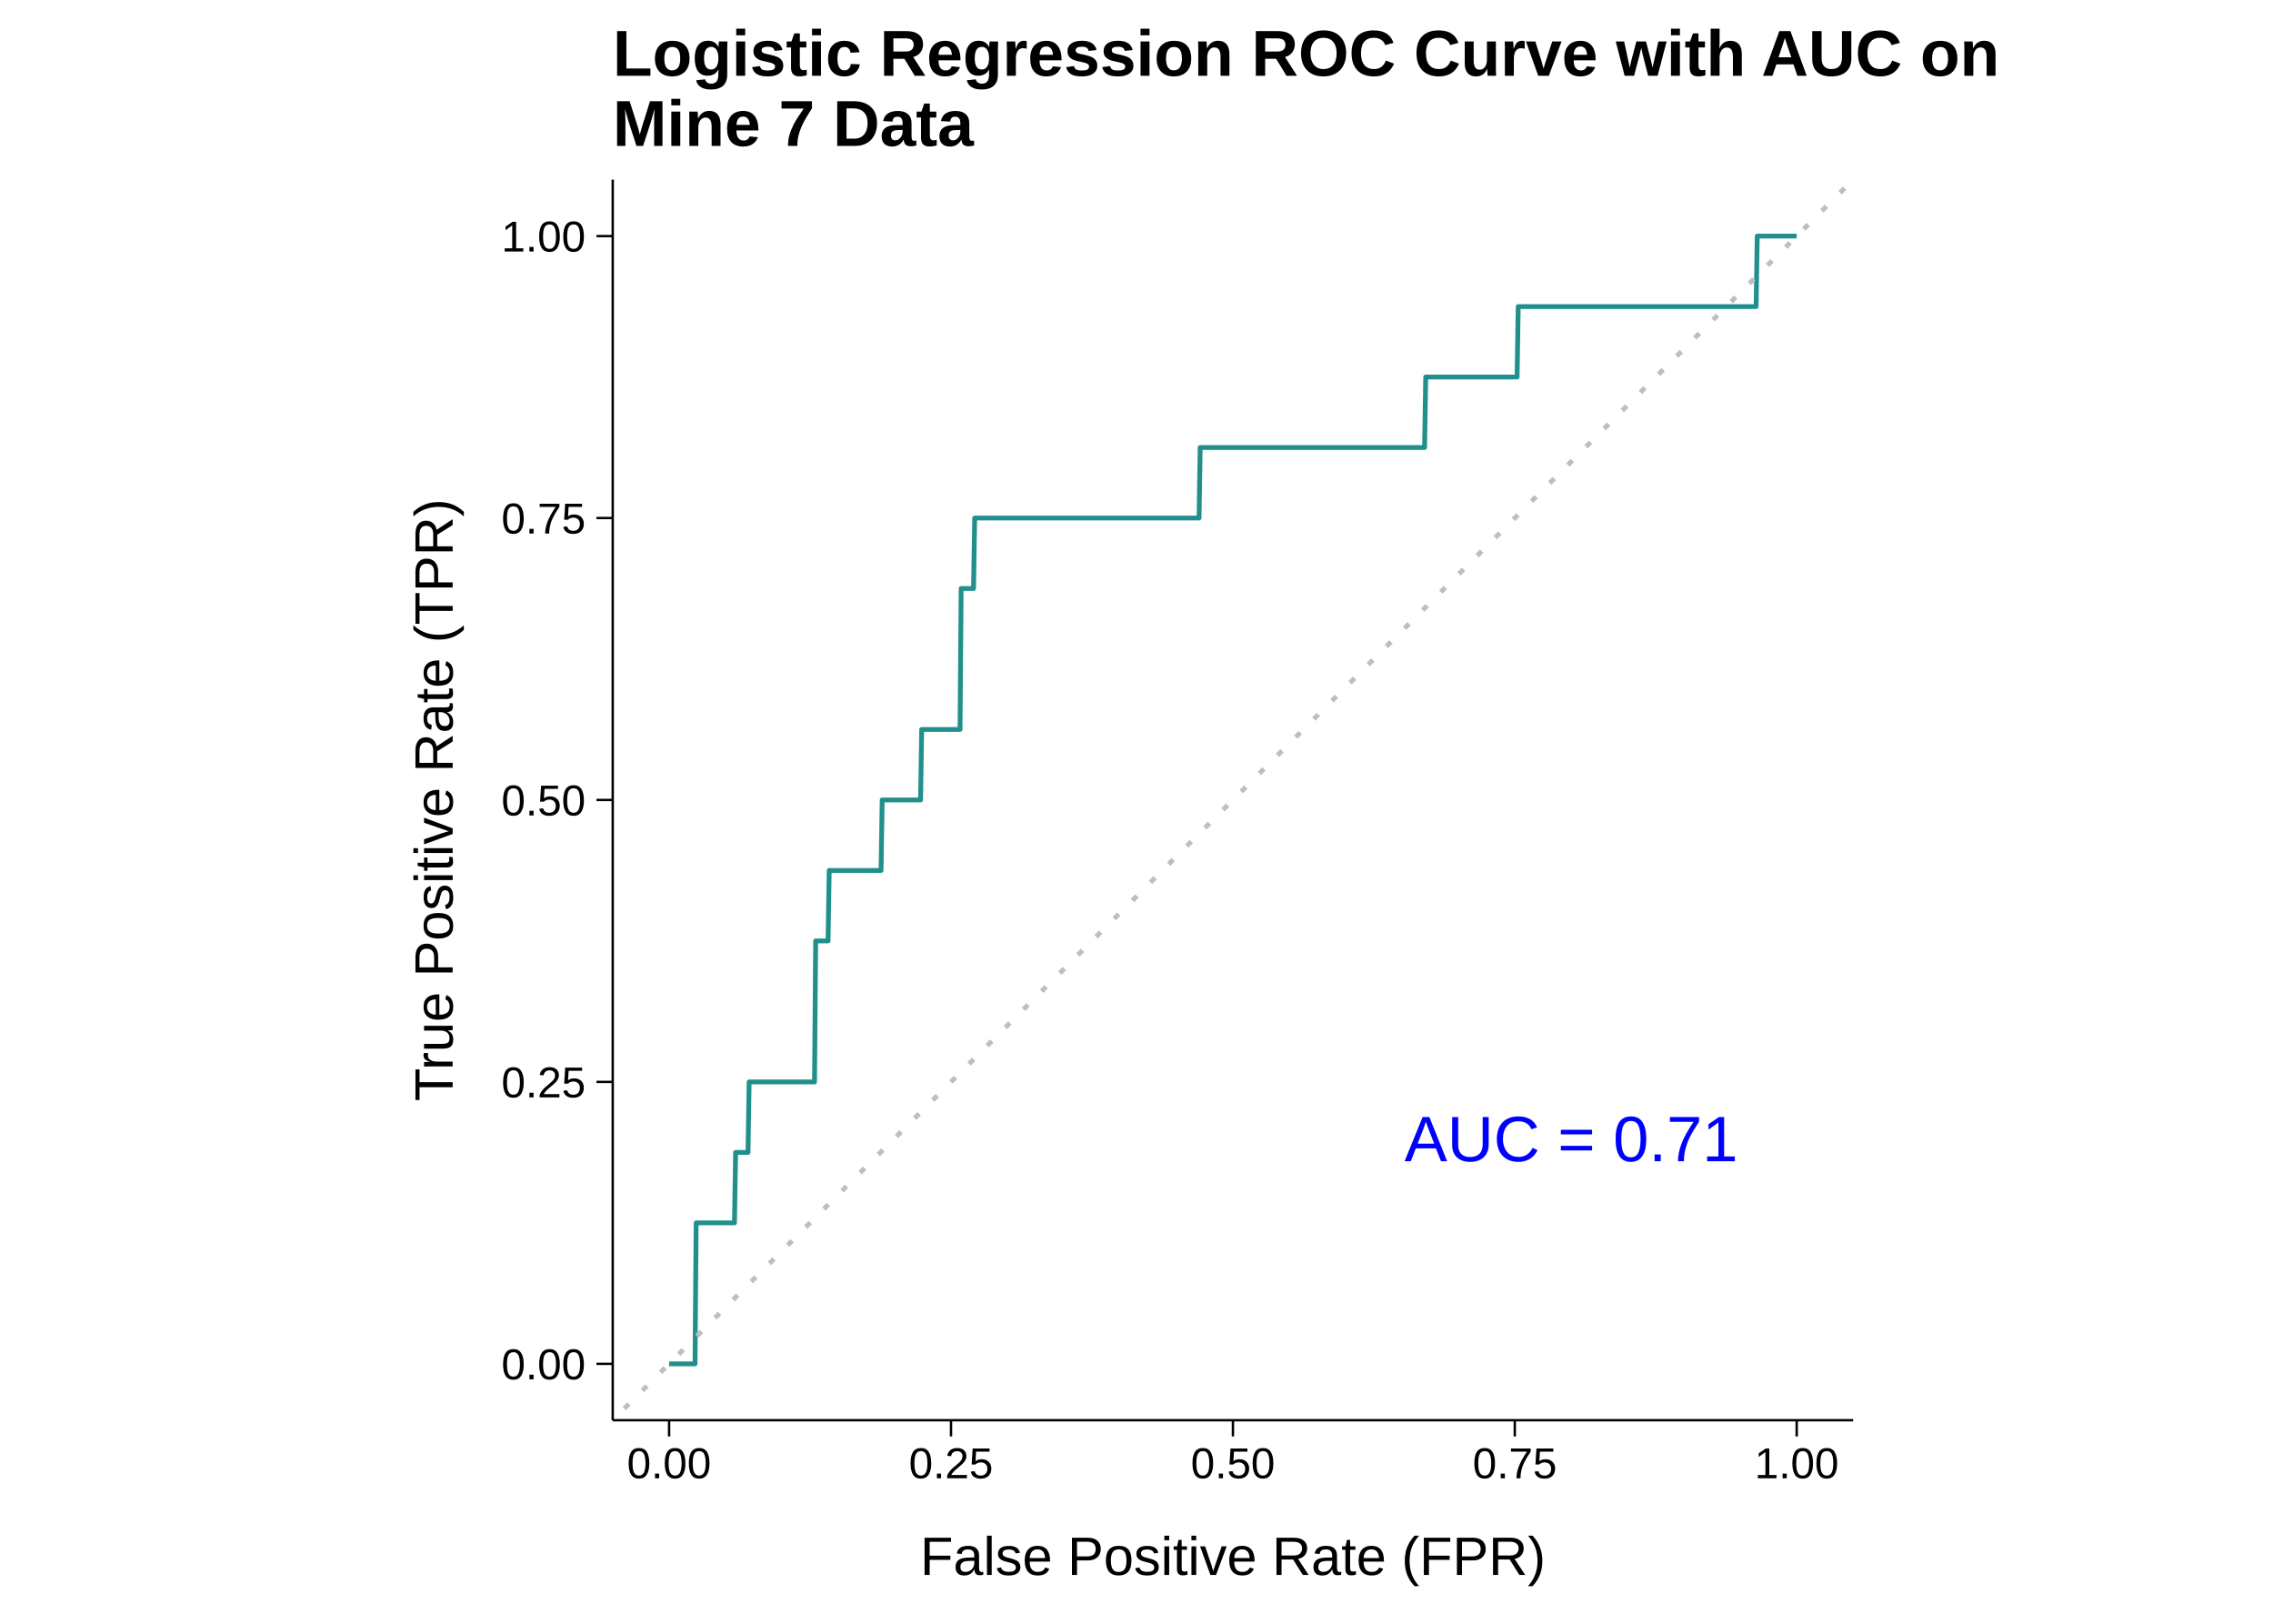
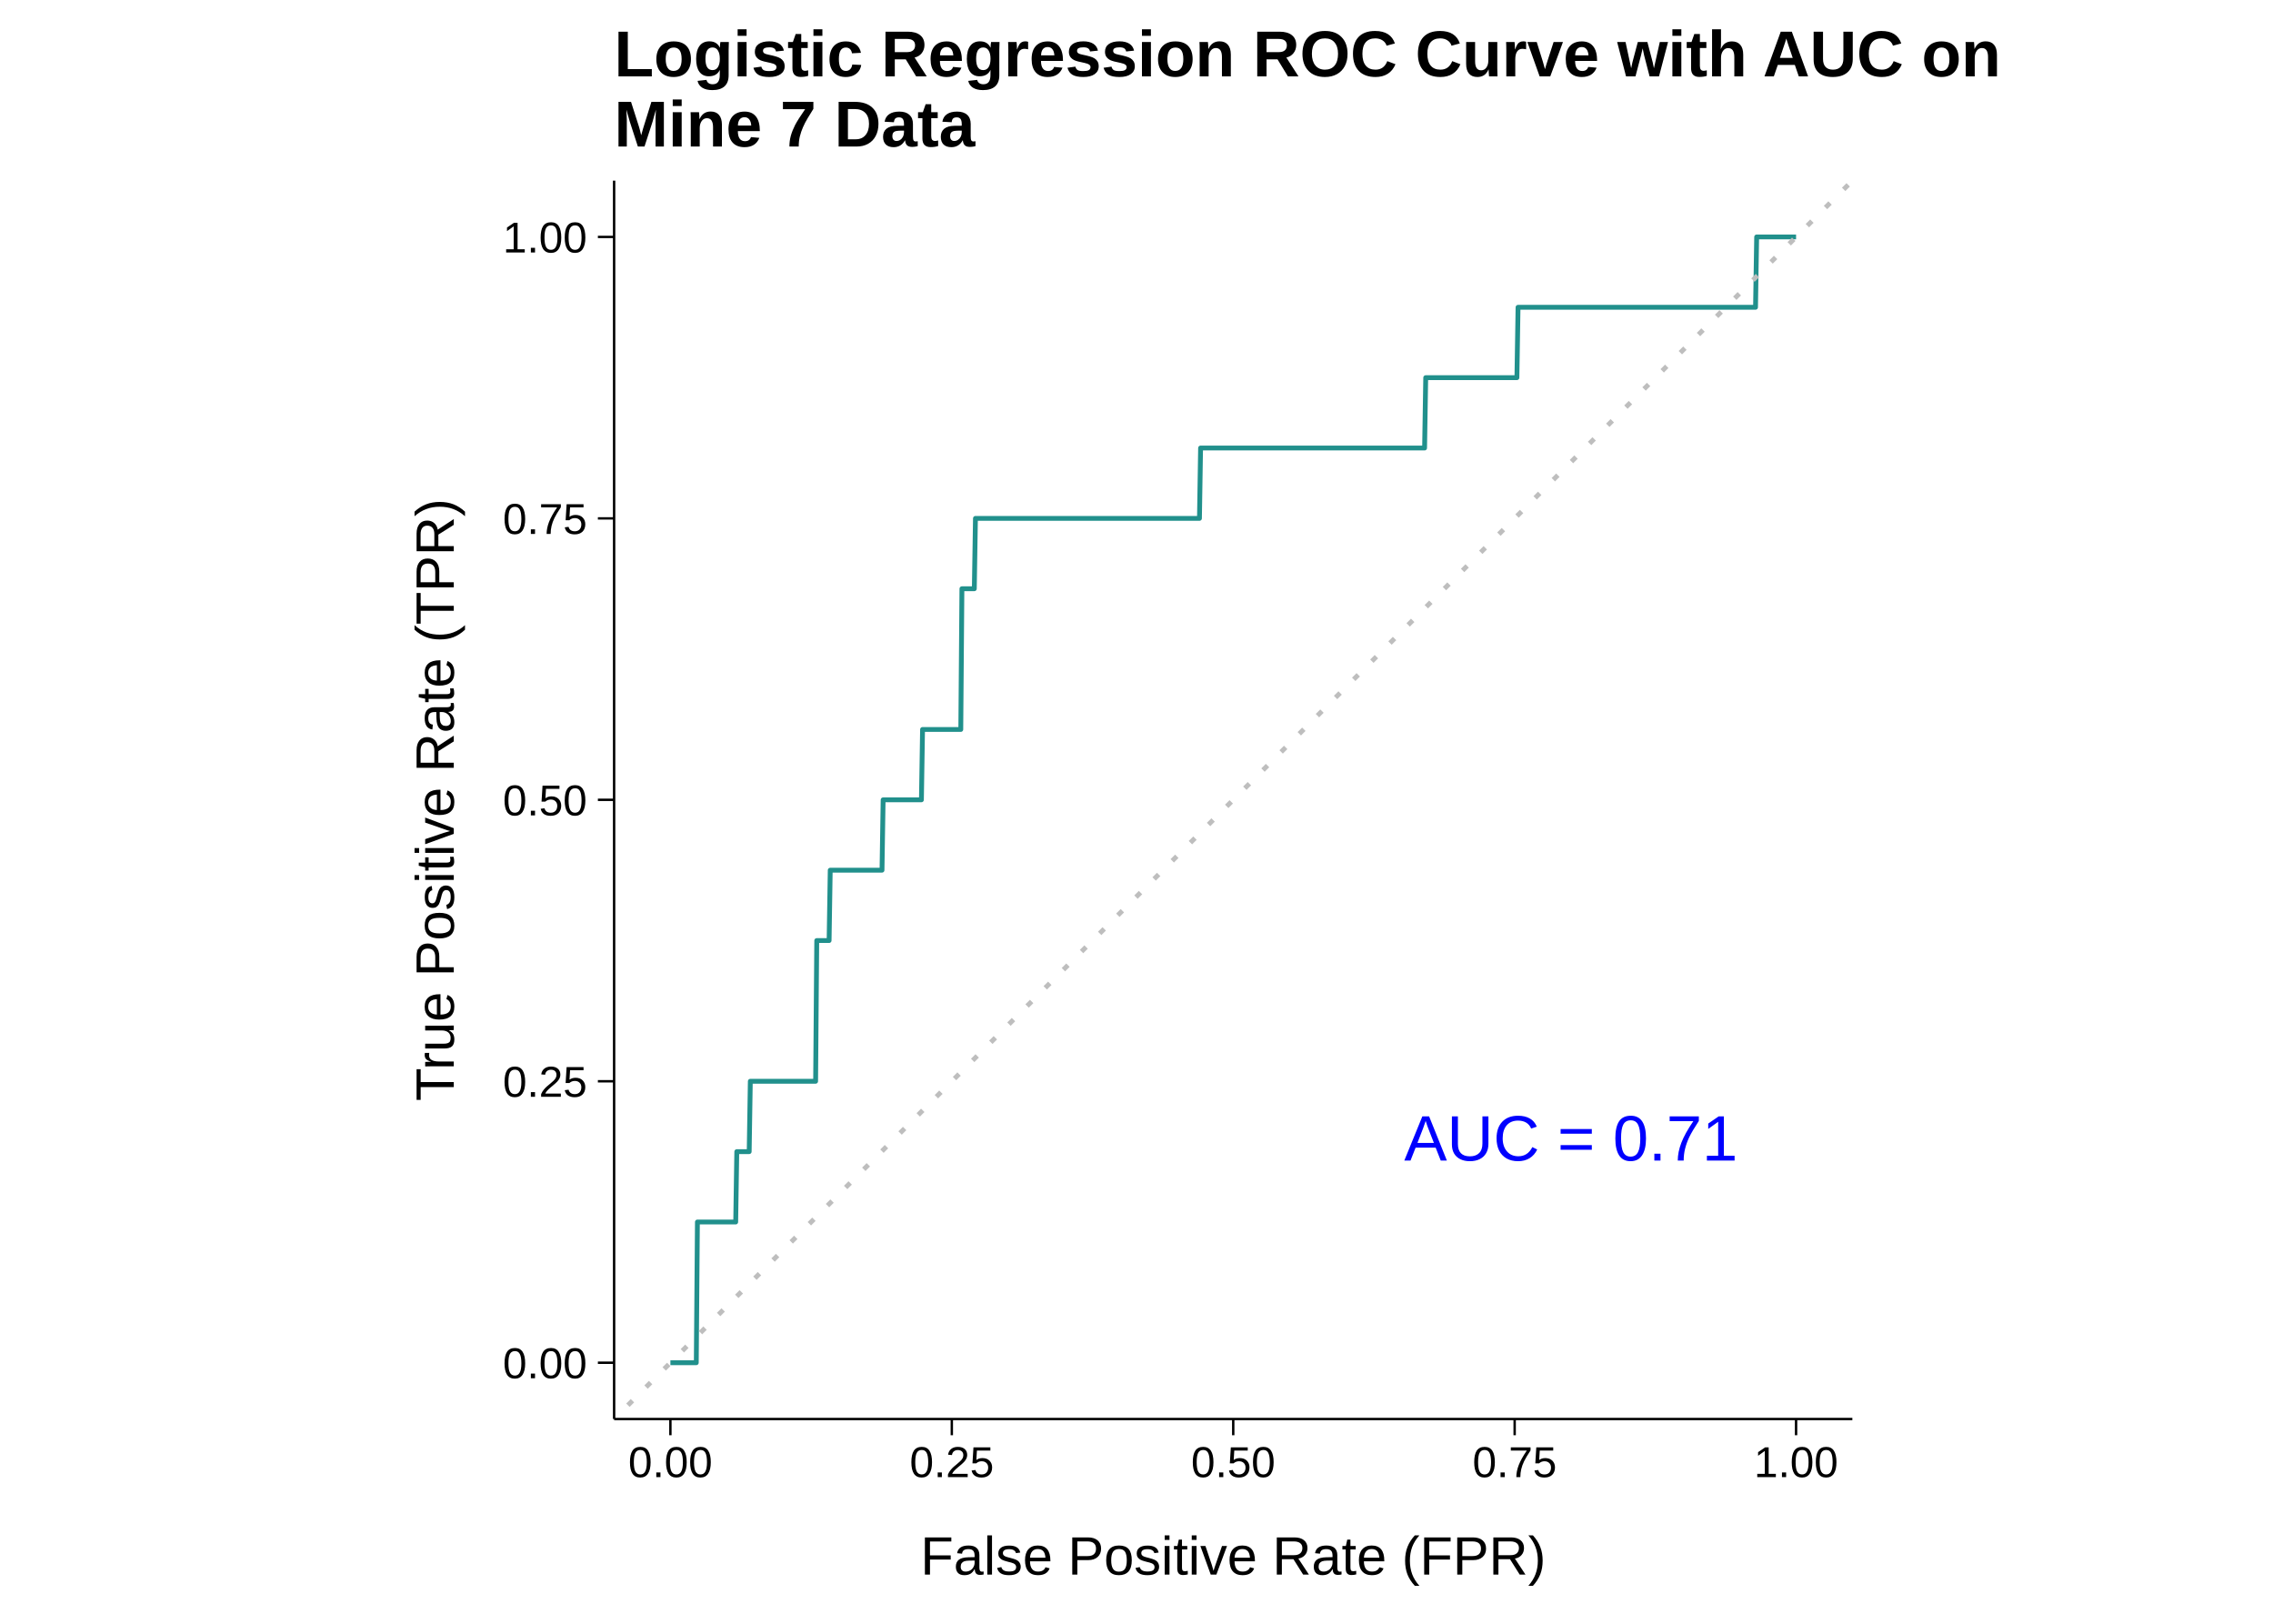
<svg xmlns="http://www.w3.org/2000/svg" class="svglite" width="504.00pt" height="360.00pt" viewBox="0 0 504.00 360.00">
  <defs>
    <style type="text/css">
    .svglite line, .svglite polyline, .svglite polygon, .svglite path, .svglite rect, .svglite circle {
      fill: none;
      stroke: #000000;
      stroke-linecap: round;
      stroke-linejoin: round;
      stroke-miterlimit: 10.00;
    }
    .svglite text {
      white-space: pre;
    }
  </style>
  </defs>
  <rect width="100%" height="100%" style="stroke: none; fill: none;" />
  <defs>
    <clipPath id="cpMC4wMHw1MDQuMDB8MC4wMHwzNjAuMDA=">
      <rect x="0.00" y="0.00" width="504.00" height="360.00" />
    </clipPath>
  </defs>
  <g clip-path="url(#cpMC4wMHw1MDQuMDB8MC4wMHwzNjAuMDA=)">
</g>
  <defs>
-     <clipPath id="cpODguMTJ8NDE1Ljg4fDAuMDB8MzYwLjAw">
-       <rect x="88.12" y="0.00" width="327.75" height="360.00" />
+     <clipPath id="cpODguMjl8NDE1LjcxfDAuMDB8MzYwLjAw">
+       <rect x="88.29" y="0.00" width="327.42" height="360.00" />
    </clipPath>
  </defs>
-   <g clip-path="url(#cpODguMTJ8NDE1Ljg4fDAuMDB8MzYwLjAw)">
+   <g clip-path="url(#cpODguMjl8NDE1LjcxfDAuMDB8MzYwLjAw)">
</g>
  <g clip-path="url(#cpMC4wMHw1MDQuMDB8MC4wMHwzNjAuMDA=)">
</g>
  <defs>
-     <clipPath id="cpMTM1Ljg2fDQxMC45MHwzOS44NHwzMTQuODg=">
-       <rect x="135.86" y="39.84" width="275.04" height="275.04" />
+     <clipPath id="cpMTM2LjE3fDQxMC43M3w0MC4wNXwzMTQuNjE=">
+       <rect x="136.17" y="40.05" width="274.56" height="274.56" />
    </clipPath>
  </defs>
-   <g clip-path="url(#cpMTM1Ljg2fDQxMC45MHwzOS44NHwzMTQuODg=)">
-     <polyline points="148.36,302.38 148.61,302.38 148.86,302.38 149.11,302.38 149.36,302.38 149.61,302.38 149.86,302.38 150.11,302.38 150.36,302.38 150.61,302.38 150.86,302.38 151.11,302.38 151.36,302.38 151.61,302.38 151.86,302.38 152.11,302.38 152.36,302.38 152.61,302.38 152.86,302.38 153.11,302.38 153.36,302.38 153.61,302.38 153.86,302.38 154.11,302.38 154.36,271.12 154.61,271.12 154.86,271.12 155.11,271.12 155.36,271.12 155.61,271.12 155.86,271.12 156.11,271.12 156.36,271.12 156.61,271.12 156.86,271.12 157.11,271.12 157.36,271.12 157.61,271.12 157.86,271.12 158.11,271.12 158.36,271.12 158.61,271.12 158.86,271.12 159.11,271.12 159.36,271.12 159.61,271.12 159.86,271.12 160.11,271.12 160.36,271.12 160.61,271.12 160.86,271.12 161.11,271.12 161.36,271.12 161.61,271.12 161.86,271.12 162.11,271.12 162.36,271.12 162.61,271.12 162.86,271.12 163.11,255.50 163.36,255.50 163.61,255.50 163.86,255.50 164.11,255.50 164.36,255.50 164.61,255.50 164.86,255.50 165.11,255.50 165.36,255.50 165.61,255.50 165.86,255.50 166.11,239.87 166.36,239.87 166.61,239.87 166.86,239.87 167.11,239.87 167.36,239.87 167.61,239.87 167.86,239.87 168.11,239.87 168.36,239.87 168.61,239.87 168.86,239.87 169.11,239.87 169.36,239.87 169.61,239.87 169.86,239.87 170.11,239.87 170.36,239.87 170.61,239.87 170.86,239.87 171.11,239.87 171.36,239.87 171.61,239.87 171.86,239.87 172.11,239.87 172.36,239.87 172.61,239.87 172.86,239.87 173.11,239.87 173.36,239.87 173.61,239.87 173.86,239.87 174.11,239.87 174.36,239.87 174.61,239.87 174.86,239.87 175.11,239.87 175.36,239.87 175.61,239.87 175.86,239.87 176.11,239.87 176.36,239.87 176.61,239.87 176.86,239.87 177.11,239.87 177.36,239.87 177.61,239.87 177.86,239.87 178.11,239.87 178.36,239.87 178.61,239.87 178.86,239.87 179.11,239.87 179.36,239.87 179.61,239.87 179.86,239.87 180.11,239.87 180.36,239.87 180.61,239.87 180.86,208.61 181.11,208.61 181.36,208.61 181.61,208.61 181.86,208.61 182.11,208.61 182.36,208.61 182.61,208.61 182.86,208.61 183.11,208.61 183.36,208.61 183.61,208.61 183.86,192.99 184.11,192.99 184.36,192.99 184.61,192.99 184.86,192.99 185.11,192.99 185.36,192.99 185.61,192.99 185.86,192.99 186.11,192.99 186.36,192.99 186.61,192.99 186.86,192.99 187.11,192.99 187.36,192.99 187.61,192.99 187.86,192.99 188.11,192.99 188.36,192.99 188.61,192.99 188.86,192.99 189.11,192.99 189.36,192.99 189.61,192.99 189.86,192.99 190.11,192.99 190.36,192.99 190.61,192.99 190.86,192.99 191.11,192.99 191.36,192.99 191.61,192.99 191.86,192.99 192.11,192.99 192.36,192.99 192.61,192.99 192.86,192.99 193.11,192.99 193.36,192.99 193.61,192.99 193.86,192.99 194.11,192.99 194.36,192.99 194.61,192.99 194.86,192.99 195.11,192.99 195.36,192.99 195.61,177.36 195.86,177.36 196.11,177.36 196.36,177.36 196.61,177.36 196.86,177.36 197.11,177.36 197.36,177.36 197.61,177.36 197.86,177.36 198.11,177.36 198.36,177.36 198.61,177.36 198.86,177.36 199.11,177.36 199.36,177.36 199.61,177.36 199.86,177.36 200.11,177.36 200.36,177.36 200.61,177.36 200.86,177.36 201.11,177.36 201.36,177.36 201.61,177.36 201.86,177.36 202.12,177.36 202.37,177.36 202.62,177.36 202.87,177.36 203.12,177.36 203.37,177.36 203.62,177.36 203.87,177.36 204.12,177.36 204.37,161.73 204.62,161.73 204.87,161.73 205.12,161.73 205.37,161.73 205.62,161.73 205.87,161.73 206.12,161.73 206.37,161.73 206.62,161.73 206.87,161.73 207.12,161.73 207.37,161.73 207.62,161.73 207.87,161.73 208.12,161.73 208.37,161.73 208.62,161.73 208.87,161.73 209.12,161.73 209.37,161.73 209.62,161.73 209.87,161.73 210.12,161.73 210.37,161.73 210.62,161.73 210.87,161.73 211.12,161.73 211.37,161.73 211.62,161.73 211.87,161.73 212.12,161.73 212.37,161.73 212.62,161.73 212.87,161.73 213.12,130.48 213.37,130.48 213.62,130.48 213.87,130.48 214.12,130.48 214.37,130.48 214.62,130.48 214.87,130.48 215.12,130.48 215.37,130.48 215.62,130.48 215.87,130.48 216.12,114.85 216.37,114.85 216.62,114.85 216.87,114.85 217.12,114.85 217.37,114.85 217.62,114.85 217.87,114.85 218.12,114.85 218.37,114.85 218.62,114.85 218.87,114.85 219.12,114.85 219.37,114.85 219.62,114.85 219.87,114.85 220.12,114.85 220.37,114.85 220.62,114.85 220.87,114.85 221.12,114.85 221.37,114.85 221.62,114.85 221.87,114.85 222.12,114.85 222.37,114.85 222.62,114.85 222.87,114.85 223.12,114.85 223.37,114.85 223.62,114.85 223.87,114.85 224.12,114.85 224.37,114.85 224.62,114.85 224.87,114.85 225.12,114.85 225.37,114.85 225.62,114.85 225.87,114.85 226.12,114.85 226.37,114.85 226.62,114.85 226.87,114.85 227.12,114.85 227.37,114.85 227.62,114.85 227.87,114.85 228.12,114.85 228.37,114.85 228.62,114.85 228.87,114.85 229.12,114.85 229.37,114.85 229.62,114.85 229.87,114.85 230.12,114.85 230.37,114.85 230.62,114.85 230.87,114.85 231.12,114.85 231.37,114.85 231.62,114.85 231.87,114.85 232.12,114.85 232.37,114.85 232.62,114.85 232.87,114.85 233.12,114.85 233.37,114.85 233.62,114.85 233.87,114.85 234.12,114.85 234.37,114.85 234.62,114.85 234.87,114.85 235.12,114.85 235.37,114.85 235.62,114.85 235.87,114.85 236.12,114.85 236.37,114.85 236.62,114.85 236.87,114.85 237.12,114.85 237.37,114.85 237.62,114.85 237.87,114.85 238.12,114.85 238.37,114.85 238.62,114.85 238.87,114.85 239.12,114.85 239.37,114.85 239.62,114.85 239.87,114.85 240.12,114.85 240.37,114.85 240.62,114.85 240.87,114.85 241.12,114.85 241.37,114.85 241.62,114.85 241.87,114.85 242.12,114.85 242.37,114.85 242.62,114.85 242.87,114.85 243.12,114.85 243.37,114.85 243.62,114.85 243.87,114.85 244.12,114.85 244.37,114.85 244.62,114.85 244.87,114.85 245.12,114.85 245.37,114.85 245.62,114.85 245.87,114.85 246.12,114.85 246.37,114.85 246.62,114.85 246.87,114.85 247.12,114.85 247.37,114.85 247.62,114.85 247.87,114.85 248.12,114.85 248.37,114.85 248.62,114.85 248.87,114.85 249.12,114.85 249.37,114.85 249.62,114.85 249.87,114.85 250.12,114.85 250.37,114.85 250.62,114.85 250.87,114.85 251.12,114.85 251.37,114.85 251.62,114.85 251.87,114.85 252.12,114.85 252.37,114.85 252.62,114.85 252.87,114.85 253.12,114.85 253.37,114.85 253.62,114.85 253.87,114.85 254.12,114.85 254.37,114.85 254.62,114.85 254.87,114.85 255.12,114.85 255.37,114.85 255.62,114.85 255.87,114.85 256.12,114.85 256.37,114.85 256.62,114.85 256.87,114.85 257.12,114.85 257.37,114.85 257.62,114.85 257.87,114.85 258.12,114.85 258.37,114.85 258.62,114.85 258.87,114.85 259.12,114.85 259.37,114.85 259.62,114.85 259.87,114.85 260.12,114.85 260.37,114.85 260.62,114.85 260.87,114.85 261.12,114.85 261.37,114.85 261.62,114.85 261.87,114.85 262.12,114.85 262.37,114.85 262.62,114.85 262.87,114.85 263.12,114.85 263.37,114.85 263.62,114.85 263.87,114.85 264.12,114.85 264.37,114.85 264.62,114.85 264.87,114.85 265.12,114.85 265.37,114.85 265.62,114.85 265.87,114.85 266.12,99.22 266.37,99.22 266.62,99.22 266.87,99.22 267.12,99.22 267.37,99.22 267.62,99.22 267.87,99.22 268.12,99.22 268.37,99.22 268.62,99.22 268.87,99.22 269.13,99.22 269.38,99.22 269.63,99.22 269.88,99.22 270.13,99.22 270.38,99.22 270.63,99.22 270.88,99.22 271.13,99.22 271.38,99.22 271.63,99.22 271.88,99.22 272.13,99.22 272.38,99.22 272.63,99.22 272.88,99.22 273.13,99.22 273.38,99.22 273.63,99.22 273.88,99.22 274.13,99.22 274.38,99.22 274.63,99.22 274.88,99.22 275.13,99.22 275.38,99.22 275.63,99.22 275.88,99.22 276.13,99.22 276.38,99.22 276.63,99.22 276.88,99.22 277.13,99.22 277.38,99.22 277.63,99.22 277.88,99.22 278.13,99.22 278.38,99.22 278.63,99.22 278.88,99.22 279.13,99.22 279.38,99.22 279.63,99.22 279.88,99.22 280.13,99.22 280.38,99.22 280.63,99.22 280.88,99.22 281.13,99.22 281.38,99.22 281.63,99.22 281.88,99.22 282.13,99.22 282.38,99.22 282.63,99.22 282.88,99.22 283.13,99.22 283.38,99.22 283.63,99.22 283.88,99.22 284.13,99.22 284.38,99.22 284.63,99.22 284.88,99.22 285.13,99.22 285.38,99.22 285.63,99.22 285.88,99.22 286.13,99.22 286.38,99.22 286.63,99.22 286.88,99.22 287.13,99.22 287.38,99.22 287.63,99.22 287.88,99.22 288.13,99.22 288.38,99.22 288.63,99.22 288.88,99.22 289.13,99.22 289.38,99.22 289.63,99.22 289.88,99.22 290.13,99.22 290.38,99.22 290.63,99.22 290.88,99.22 291.13,99.22 291.38,99.22 291.63,99.22 291.88,99.22 292.13,99.22 292.38,99.22 292.63,99.22 292.88,99.22 293.13,99.22 293.38,99.22 293.63,99.22 293.88,99.22 294.13,99.22 294.38,99.22 294.63,99.22 294.88,99.22 295.13,99.22 295.38,99.22 295.63,99.22 295.88,99.22 296.13,99.22 296.38,99.22 296.63,99.22 296.88,99.22 297.13,99.22 297.38,99.22 297.63,99.22 297.88,99.22 298.13,99.22 298.38,99.22 298.63,99.22 298.88,99.22 299.13,99.22 299.38,99.22 299.63,99.22 299.88,99.22 300.13,99.22 300.38,99.22 300.63,99.22 300.88,99.22 301.13,99.22 301.38,99.22 301.63,99.22 301.88,99.22 302.13,99.22 302.38,99.22 302.63,99.22 302.88,99.22 303.13,99.22 303.38,99.22 303.63,99.22 303.88,99.22 304.13,99.22 304.38,99.22 304.63,99.22 304.88,99.22 305.13,99.22 305.38,99.22 305.63,99.22 305.88,99.22 306.13,99.22 306.38,99.22 306.63,99.22 306.88,99.22 307.13,99.22 307.38,99.22 307.63,99.22 307.88,99.22 308.13,99.22 308.38,99.22 308.63,99.22 308.88,99.22 309.13,99.22 309.38,99.22 309.63,99.22 309.88,99.22 310.13,99.22 310.38,99.22 310.63,99.22 310.88,99.22 311.13,99.22 311.38,99.22 311.63,99.22 311.88,99.22 312.13,99.22 312.38,99.22 312.63,99.22 312.88,99.22 313.13,99.22 313.38,99.22 313.63,99.22 313.88,99.22 314.13,99.22 314.38,99.22 314.63,99.22 314.88,99.22 315.13,99.22 315.38,99.22 315.63,99.22 315.88,99.22 316.13,83.59 316.38,83.59 316.63,83.59 316.88,83.59 317.13,83.59 317.38,83.59 317.63,83.59 317.88,83.59 318.13,83.59 318.38,83.59 318.63,83.59 318.88,83.59 319.13,83.59 319.38,83.59 319.63,83.59 319.88,83.59 320.13,83.59 320.38,83.59 320.63,83.59 320.88,83.59 321.13,83.59 321.38,83.59 321.63,83.59 321.88,83.59 322.13,83.59 322.38,83.59 322.63,83.59 322.88,83.59 323.13,83.59 323.38,83.59 323.63,83.59 323.88,83.59 324.13,83.59 324.38,83.59 324.63,83.59 324.88,83.59 325.13,83.59 325.38,83.59 325.63,83.59 325.88,83.59 326.13,83.59 326.38,83.59 326.63,83.59 326.88,83.59 327.13,83.59 327.38,83.59 327.63,83.59 327.88,83.59 328.13,83.59 328.38,83.59 328.63,83.59 328.88,83.59 329.13,83.59 329.38,83.59 329.63,83.59 329.88,83.59 330.13,83.59 330.38,83.59 330.63,83.59 330.88,83.59 331.13,83.59 331.38,83.59 331.63,83.59 331.88,83.59 332.13,83.59 332.38,83.59 332.63,83.59 332.88,83.59 333.13,83.59 333.38,83.59 333.63,83.59 333.88,83.59 334.13,83.59 334.38,83.59 334.63,83.59 334.88,83.59 335.13,83.59 335.38,83.59 335.63,83.59 335.88,83.59 336.13,83.59 336.39,83.59 336.64,67.97 336.89,67.97 337.14,67.97 337.39,67.97 337.64,67.97 337.89,67.97 338.14,67.97 338.39,67.97 338.64,67.97 338.89,67.97 339.14,67.97 339.39,67.97 339.64,67.97 339.89,67.97 340.14,67.97 340.39,67.97 340.64,67.97 340.89,67.97 341.14,67.97 341.39,67.97 341.64,67.97 341.89,67.97 342.14,67.97 342.39,67.97 342.64,67.97 342.89,67.97 343.14,67.97 343.39,67.97 343.64,67.97 343.89,67.97 344.14,67.97 344.39,67.97 344.64,67.97 344.89,67.97 345.14,67.97 345.39,67.97 345.64,67.97 345.89,67.97 346.14,67.97 346.39,67.97 346.64,67.97 346.89,67.97 347.14,67.97 347.39,67.97 347.64,67.97 347.89,67.97 348.14,67.97 348.39,67.97 348.64,67.97 348.89,67.97 349.14,67.97 349.39,67.97 349.64,67.97 349.89,67.97 350.14,67.97 350.39,67.97 350.64,67.97 350.89,67.97 351.14,67.97 351.39,67.97 351.64,67.97 351.89,67.97 352.14,67.97 352.39,67.97 352.64,67.97 352.89,67.97 353.14,67.97 353.39,67.97 353.64,67.97 353.89,67.97 354.14,67.97 354.39,67.97 354.64,67.97 354.89,67.97 355.14,67.97 355.39,67.97 355.64,67.97 355.89,67.97 356.14,67.97 356.39,67.97 356.64,67.97 356.89,67.97 357.14,67.97 357.39,67.97 357.64,67.97 357.89,67.97 358.14,67.97 358.39,67.97 358.64,67.97 358.89,67.97 359.14,67.97 359.39,67.97 359.64,67.97 359.89,67.97 360.14,67.97 360.39,67.97 360.64,67.97 360.89,67.97 361.14,67.97 361.39,67.97 361.64,67.97 361.89,67.97 362.14,67.97 362.39,67.97 362.64,67.97 362.89,67.97 363.14,67.97 363.39,67.97 363.64,67.97 363.89,67.97 364.14,67.97 364.39,67.97 364.64,67.97 364.89,67.97 365.14,67.97 365.39,67.97 365.64,67.97 365.89,67.97 366.14,67.97 366.39,67.97 366.64,67.97 366.89,67.97 367.14,67.97 367.39,67.97 367.64,67.97 367.89,67.97 368.14,67.97 368.39,67.97 368.64,67.97 368.89,67.97 369.14,67.97 369.39,67.97 369.64,67.97 369.89,67.97 370.14,67.97 370.39,67.97 370.64,67.97 370.89,67.97 371.14,67.97 371.39,67.97 371.64,67.97 371.89,67.97 372.14,67.97 372.39,67.97 372.64,67.97 372.89,67.97 373.14,67.97 373.39,67.97 373.64,67.97 373.89,67.97 374.14,67.97 374.39,67.97 374.64,67.97 374.89,67.97 375.14,67.97 375.39,67.97 375.64,67.97 375.89,67.97 376.14,67.97 376.39,67.97 376.64,67.97 376.89,67.97 377.14,67.97 377.39,67.97 377.64,67.97 377.89,67.97 378.14,67.97 378.39,67.97 378.64,67.97 378.89,67.97 379.14,67.97 379.39,67.97 379.64,67.97 379.89,67.97 380.14,67.97 380.39,67.97 380.64,67.97 380.89,67.97 381.14,67.97 381.39,67.97 381.64,67.97 381.89,67.97 382.14,67.97 382.39,67.97 382.64,67.97 382.89,67.97 383.14,67.97 383.39,67.97 383.64,67.97 383.89,67.97 384.14,67.97 384.39,67.97 384.64,67.97 384.89,67.97 385.14,67.97 385.39,67.97 385.64,67.97 385.89,67.97 386.14,67.97 386.39,67.97 386.64,67.97 386.89,67.97 387.14,67.97 387.39,67.97 387.64,67.97 387.89,67.97 388.14,67.97 388.39,67.97 388.64,67.97 388.89,67.97 389.14,67.97 389.39,67.97 389.64,52.34 389.89,52.34 390.14,52.34 390.39,52.34 390.64,52.34 390.89,52.34 391.14,52.34 391.39,52.34 391.64,52.34 391.89,52.34 392.14,52.34 392.39,52.34 392.64,52.34 392.89,52.34 393.14,52.34 393.39,52.34 393.64,52.34 393.89,52.34 394.14,52.34 394.39,52.34 394.64,52.34 394.89,52.34 395.14,52.34 395.39,52.34 395.64,52.34 395.89,52.34 396.14,52.34 396.39,52.34 396.64,52.34 396.89,52.34 397.14,52.34 397.39,52.34 397.64,52.34 397.89,52.34 398.14,52.34 398.39,52.34 " style="stroke-width: 1.07; stroke: #21908C; stroke-linecap: butt;" />
-     <line x1="-139.19" y1="589.92" x2="685.94" y2="-235.20" style="stroke-width: 1.07; stroke: #BEBEBE; stroke-dasharray: 1.42,4.27; stroke-linecap: butt;" />
-     <text x="348.39" y="257.46" text-anchor="middle" style="font-size: 14.23px;fill: #0000FF; font-family: &quot;Arial&quot;;" textLength="73.89px" lengthAdjust="spacingAndGlyphs">AUC = 0.71</text>
+   <g clip-path="url(#cpMTM2LjE3fDQxMC43M3w0MC4wNXwzMTQuNjE=)">
+     <polyline points="148.65,302.13 148.90,302.13 149.15,302.13 149.40,302.13 149.65,302.13 149.90,302.13 150.15,302.13 150.40,302.13 150.65,302.13 150.89,302.13 151.14,302.13 151.39,302.13 151.64,302.13 151.89,302.13 152.14,302.13 152.39,302.13 152.64,302.13 152.89,302.13 153.14,302.13 153.39,302.13 153.64,302.13 153.89,302.13 154.14,302.13 154.39,302.13 154.64,270.93 154.89,270.93 155.14,270.93 155.39,270.93 155.64,270.93 155.89,270.93 156.14,270.93 156.39,270.93 156.64,270.93 156.89,270.93 157.13,270.93 157.38,270.93 157.63,270.93 157.88,270.93 158.13,270.93 158.38,270.93 158.63,270.93 158.88,270.93 159.13,270.93 159.38,270.93 159.63,270.93 159.88,270.93 160.13,270.93 160.38,270.93 160.63,270.93 160.88,270.93 161.13,270.93 161.38,270.93 161.63,270.93 161.88,270.93 162.13,270.93 162.38,270.93 162.63,270.93 162.88,270.93 163.13,270.93 163.37,255.33 163.62,255.33 163.87,255.33 164.12,255.33 164.37,255.33 164.62,255.33 164.87,255.33 165.12,255.33 165.37,255.33 165.62,255.33 165.87,255.33 166.12,255.33 166.37,239.73 166.62,239.73 166.87,239.73 167.12,239.73 167.37,239.73 167.62,239.73 167.87,239.73 168.12,239.73 168.37,239.73 168.62,239.73 168.87,239.73 169.12,239.73 169.36,239.73 169.61,239.73 169.86,239.73 170.11,239.73 170.36,239.73 170.61,239.73 170.86,239.73 171.11,239.73 171.36,239.73 171.61,239.73 171.86,239.73 172.11,239.73 172.36,239.73 172.61,239.73 172.86,239.73 173.11,239.73 173.36,239.73 173.61,239.73 173.86,239.73 174.11,239.73 174.36,239.73 174.61,239.73 174.86,239.73 175.11,239.73 175.36,239.73 175.60,239.73 175.85,239.73 176.10,239.73 176.35,239.73 176.60,239.73 176.85,239.73 177.10,239.73 177.35,239.73 177.60,239.73 177.85,239.73 178.10,239.73 178.35,239.73 178.60,239.73 178.85,239.73 179.10,239.73 179.35,239.73 179.60,239.73 179.85,239.73 180.10,239.73 180.35,239.73 180.60,239.73 180.85,239.73 181.10,208.53 181.35,208.53 181.60,208.53 181.84,208.53 182.09,208.53 182.34,208.53 182.59,208.53 182.84,208.53 183.09,208.53 183.34,208.53 183.59,208.53 183.84,208.53 184.09,192.93 184.34,192.93 184.59,192.93 184.84,192.93 185.09,192.93 185.34,192.93 185.59,192.93 185.84,192.93 186.09,192.93 186.34,192.93 186.59,192.93 186.84,192.93 187.09,192.93 187.34,192.93 187.59,192.93 187.84,192.93 188.08,192.93 188.33,192.93 188.58,192.93 188.83,192.93 189.08,192.93 189.33,192.93 189.58,192.93 189.83,192.93 190.08,192.93 190.33,192.93 190.58,192.93 190.83,192.93 191.08,192.93 191.33,192.93 191.58,192.93 191.83,192.93 192.08,192.93 192.33,192.93 192.58,192.93 192.83,192.93 193.08,192.93 193.33,192.93 193.58,192.93 193.83,192.93 194.08,192.93 194.32,192.93 194.57,192.93 194.82,192.93 195.07,192.93 195.32,192.93 195.57,192.93 195.82,177.33 196.07,177.33 196.32,177.33 196.57,177.33 196.82,177.33 197.07,177.33 197.32,177.33 197.57,177.33 197.82,177.33 198.07,177.33 198.32,177.33 198.57,177.33 198.82,177.33 199.07,177.33 199.32,177.33 199.57,177.33 199.82,177.33 200.07,177.33 200.32,177.33 200.56,177.33 200.81,177.33 201.06,177.33 201.31,177.33 201.56,177.33 201.81,177.33 202.06,177.33 202.31,177.33 202.56,177.33 202.81,177.33 203.06,177.33 203.31,177.33 203.56,177.33 203.81,177.33 204.06,177.33 204.31,177.33 204.56,161.73 204.81,161.73 205.06,161.73 205.31,161.73 205.56,161.73 205.81,161.73 206.06,161.73 206.31,161.73 206.56,161.73 206.80,161.73 207.05,161.73 207.30,161.73 207.55,161.73 207.80,161.73 208.05,161.73 208.30,161.73 208.55,161.73 208.80,161.73 209.05,161.73 209.30,161.73 209.55,161.73 209.80,161.73 210.05,161.73 210.30,161.73 210.55,161.73 210.80,161.73 211.05,161.73 211.30,161.73 211.55,161.73 211.80,161.73 212.05,161.73 212.30,161.73 212.55,161.73 212.80,161.73 213.04,161.73 213.29,130.53 213.54,130.53 213.79,130.53 214.04,130.53 214.29,130.53 214.54,130.53 214.79,130.53 215.04,130.53 215.29,130.53 215.54,130.53 215.79,130.53 216.04,130.53 216.29,114.93 216.54,114.93 216.79,114.93 217.04,114.93 217.29,114.93 217.54,114.93 217.79,114.93 218.04,114.93 218.29,114.93 218.54,114.93 218.79,114.93 219.04,114.93 219.28,114.93 219.53,114.93 219.78,114.93 220.03,114.93 220.28,114.93 220.53,114.93 220.78,114.93 221.03,114.93 221.28,114.93 221.53,114.93 221.78,114.93 222.03,114.93 222.28,114.93 222.53,114.93 222.78,114.93 223.03,114.93 223.28,114.93 223.53,114.93 223.78,114.93 224.03,114.93 224.28,114.93 224.53,114.93 224.78,114.93 225.03,114.93 225.28,114.93 225.52,114.93 225.77,114.93 226.02,114.93 226.27,114.93 226.52,114.93 226.77,114.93 227.02,114.93 227.27,114.93 227.52,114.93 227.77,114.93 228.02,114.93 228.27,114.93 228.52,114.93 228.77,114.93 229.02,114.93 229.27,114.93 229.52,114.93 229.77,114.93 230.02,114.93 230.27,114.93 230.52,114.93 230.77,114.93 231.02,114.93 231.27,114.93 231.52,114.93 231.76,114.93 232.01,114.93 232.26,114.93 232.51,114.93 232.76,114.93 233.01,114.93 233.26,114.93 233.51,114.93 233.76,114.93 234.01,114.93 234.26,114.93 234.51,114.93 234.76,114.93 235.01,114.93 235.26,114.93 235.51,114.93 235.76,114.93 236.01,114.93 236.26,114.93 236.51,114.93 236.76,114.93 237.01,114.93 237.26,114.93 237.51,114.93 237.76,114.93 238.00,114.93 238.25,114.93 238.50,114.93 238.75,114.93 239.00,114.93 239.25,114.93 239.50,114.93 239.75,114.93 240.00,114.93 240.25,114.93 240.50,114.93 240.75,114.93 241.00,114.93 241.25,114.93 241.50,114.93 241.75,114.93 242.00,114.93 242.25,114.93 242.50,114.93 242.75,114.93 243.00,114.93 243.25,114.93 243.50,114.93 243.75,114.93 243.99,114.93 244.24,114.93 244.49,114.93 244.74,114.93 244.99,114.93 245.24,114.93 245.49,114.93 245.74,114.93 245.99,114.93 246.24,114.93 246.49,114.93 246.74,114.93 246.99,114.93 247.24,114.93 247.49,114.93 247.74,114.93 247.99,114.93 248.24,114.93 248.49,114.93 248.74,114.93 248.99,114.93 249.24,114.93 249.49,114.93 249.74,114.93 249.99,114.93 250.23,114.93 250.48,114.93 250.73,114.93 250.98,114.93 251.23,114.93 251.48,114.93 251.73,114.93 251.98,114.93 252.23,114.93 252.48,114.93 252.73,114.93 252.98,114.93 253.23,114.93 253.48,114.93 253.73,114.93 253.98,114.93 254.23,114.93 254.48,114.93 254.73,114.93 254.98,114.93 255.23,114.93 255.48,114.93 255.73,114.93 255.98,114.93 256.23,114.93 256.47,114.93 256.72,114.93 256.97,114.93 257.22,114.93 257.47,114.93 257.72,114.93 257.97,114.93 258.22,114.93 258.47,114.93 258.72,114.93 258.97,114.93 259.22,114.93 259.47,114.93 259.72,114.93 259.97,114.93 260.22,114.93 260.47,114.93 260.72,114.93 260.97,114.93 261.22,114.93 261.47,114.93 261.72,114.93 261.97,114.93 262.22,114.93 262.47,114.93 262.71,114.93 262.96,114.93 263.21,114.93 263.46,114.93 263.71,114.93 263.96,114.93 264.21,114.93 264.46,114.93 264.71,114.93 264.96,114.93 265.21,114.93 265.46,114.93 265.71,114.93 265.96,114.93 266.21,99.33 266.46,99.33 266.71,99.33 266.96,99.33 267.21,99.33 267.46,99.33 267.71,99.33 267.96,99.33 268.21,99.33 268.46,99.33 268.71,99.33 268.95,99.33 269.20,99.33 269.45,99.33 269.70,99.33 269.95,99.33 270.20,99.33 270.45,99.33 270.70,99.33 270.95,99.33 271.20,99.33 271.45,99.33 271.70,99.33 271.95,99.33 272.20,99.33 272.45,99.33 272.70,99.33 272.95,99.33 273.20,99.33 273.45,99.33 273.70,99.33 273.95,99.33 274.20,99.33 274.45,99.33 274.70,99.33 274.95,99.33 275.19,99.33 275.44,99.33 275.69,99.33 275.94,99.33 276.19,99.33 276.44,99.33 276.69,99.33 276.94,99.33 277.19,99.33 277.44,99.33 277.69,99.33 277.94,99.33 278.19,99.33 278.44,99.33 278.69,99.33 278.94,99.33 279.19,99.33 279.44,99.33 279.69,99.33 279.94,99.33 280.19,99.33 280.44,99.33 280.69,99.33 280.94,99.33 281.19,99.33 281.43,99.33 281.68,99.33 281.93,99.33 282.18,99.33 282.43,99.33 282.68,99.33 282.93,99.33 283.18,99.33 283.43,99.33 283.68,99.33 283.93,99.33 284.18,99.33 284.43,99.33 284.68,99.33 284.93,99.33 285.18,99.33 285.43,99.33 285.68,99.33 285.93,99.33 286.18,99.33 286.43,99.33 286.68,99.33 286.93,99.33 287.18,99.33 287.43,99.33 287.67,99.33 287.92,99.33 288.17,99.33 288.42,99.33 288.67,99.33 288.92,99.33 289.17,99.33 289.42,99.33 289.67,99.33 289.92,99.33 290.17,99.33 290.42,99.33 290.67,99.33 290.92,99.33 291.17,99.33 291.42,99.33 291.67,99.33 291.92,99.33 292.17,99.33 292.42,99.33 292.67,99.33 292.92,99.33 293.17,99.33 293.42,99.33 293.67,99.33 293.91,99.33 294.16,99.33 294.41,99.33 294.66,99.33 294.91,99.33 295.16,99.33 295.41,99.33 295.66,99.33 295.91,99.33 296.16,99.33 296.41,99.33 296.66,99.33 296.91,99.33 297.16,99.33 297.41,99.33 297.66,99.33 297.91,99.33 298.16,99.33 298.41,99.33 298.66,99.33 298.91,99.33 299.16,99.33 299.41,99.33 299.66,99.33 299.91,99.33 300.15,99.33 300.40,99.33 300.65,99.33 300.90,99.33 301.15,99.33 301.40,99.33 301.65,99.33 301.90,99.33 302.15,99.33 302.40,99.33 302.65,99.33 302.90,99.33 303.15,99.33 303.40,99.33 303.65,99.33 303.90,99.33 304.15,99.33 304.40,99.33 304.65,99.33 304.90,99.33 305.15,99.33 305.40,99.33 305.65,99.33 305.90,99.33 306.15,99.33 306.39,99.33 306.64,99.33 306.89,99.33 307.14,99.33 307.39,99.33 307.64,99.33 307.89,99.33 308.14,99.33 308.39,99.33 308.64,99.33 308.89,99.33 309.14,99.33 309.39,99.33 309.64,99.33 309.89,99.33 310.14,99.33 310.39,99.33 310.64,99.33 310.89,99.33 311.14,99.33 311.39,99.33 311.64,99.33 311.89,99.33 312.14,99.33 312.39,99.33 312.63,99.33 312.88,99.33 313.13,99.33 313.38,99.33 313.63,99.33 313.88,99.33 314.13,99.33 314.38,99.33 314.63,99.33 314.88,99.33 315.13,99.33 315.38,99.33 315.63,99.33 315.88,99.33 316.13,83.73 316.38,83.73 316.63,83.73 316.88,83.73 317.13,83.73 317.38,83.73 317.63,83.73 317.88,83.73 318.13,83.73 318.38,83.73 318.63,83.73 318.87,83.73 319.12,83.73 319.37,83.73 319.62,83.73 319.87,83.73 320.12,83.73 320.37,83.73 320.62,83.73 320.87,83.73 321.12,83.73 321.37,83.73 321.62,83.73 321.87,83.73 322.12,83.73 322.37,83.73 322.62,83.73 322.87,83.73 323.12,83.73 323.37,83.73 323.62,83.73 323.87,83.73 324.12,83.73 324.37,83.73 324.62,83.73 324.86,83.73 325.11,83.73 325.36,83.73 325.61,83.73 325.86,83.73 326.11,83.73 326.36,83.73 326.61,83.73 326.86,83.73 327.11,83.73 327.36,83.73 327.61,83.73 327.86,83.73 328.11,83.73 328.36,83.73 328.61,83.73 328.86,83.73 329.11,83.73 329.36,83.73 329.61,83.73 329.86,83.73 330.11,83.73 330.36,83.73 330.61,83.73 330.86,83.73 331.10,83.73 331.35,83.73 331.60,83.73 331.85,83.73 332.10,83.73 332.35,83.73 332.60,83.73 332.85,83.73 333.10,83.73 333.35,83.73 333.60,83.73 333.85,83.73 334.10,83.73 334.35,83.73 334.60,83.73 334.85,83.73 335.10,83.73 335.35,83.73 335.60,83.73 335.85,83.73 336.10,83.73 336.35,83.73 336.60,68.13 336.85,68.13 337.10,68.13 337.34,68.13 337.59,68.13 337.84,68.13 338.09,68.13 338.34,68.13 338.59,68.13 338.84,68.13 339.09,68.13 339.34,68.13 339.59,68.13 339.84,68.13 340.09,68.13 340.34,68.13 340.59,68.13 340.84,68.13 341.09,68.13 341.34,68.13 341.59,68.13 341.84,68.13 342.09,68.13 342.34,68.13 342.59,68.13 342.84,68.13 343.09,68.13 343.34,68.13 343.58,68.13 343.83,68.13 344.08,68.13 344.33,68.13 344.58,68.13 344.83,68.13 345.08,68.13 345.33,68.13 345.58,68.13 345.83,68.13 346.08,68.13 346.33,68.13 346.58,68.13 346.83,68.13 347.08,68.13 347.33,68.13 347.58,68.13 347.83,68.13 348.08,68.13 348.33,68.13 348.58,68.13 348.83,68.13 349.08,68.13 349.33,68.13 349.58,68.13 349.82,68.13 350.07,68.13 350.32,68.13 350.57,68.13 350.82,68.13 351.07,68.13 351.32,68.13 351.57,68.13 351.82,68.13 352.07,68.13 352.32,68.13 352.57,68.13 352.82,68.13 353.07,68.13 353.32,68.13 353.57,68.13 353.82,68.13 354.07,68.13 354.32,68.13 354.57,68.13 354.82,68.13 355.07,68.13 355.32,68.13 355.57,68.13 355.82,68.13 356.06,68.13 356.31,68.13 356.56,68.13 356.81,68.13 357.06,68.13 357.31,68.13 357.56,68.13 357.81,68.13 358.06,68.13 358.31,68.13 358.56,68.13 358.81,68.13 359.06,68.13 359.31,68.13 359.56,68.13 359.81,68.13 360.06,68.13 360.31,68.13 360.56,68.13 360.81,68.13 361.06,68.13 361.31,68.13 361.56,68.13 361.81,68.13 362.06,68.13 362.30,68.13 362.55,68.13 362.80,68.13 363.05,68.13 363.30,68.13 363.55,68.13 363.80,68.13 364.05,68.13 364.30,68.13 364.55,68.13 364.80,68.13 365.05,68.13 365.30,68.13 365.55,68.13 365.80,68.13 366.05,68.13 366.30,68.13 366.55,68.13 366.80,68.13 367.05,68.13 367.30,68.13 367.55,68.13 367.80,68.13 368.05,68.13 368.30,68.13 368.54,68.13 368.79,68.13 369.04,68.13 369.29,68.13 369.54,68.13 369.79,68.13 370.04,68.13 370.29,68.13 370.54,68.13 370.79,68.13 371.04,68.13 371.29,68.13 371.54,68.13 371.79,68.13 372.04,68.13 372.29,68.13 372.54,68.13 372.79,68.13 373.04,68.13 373.29,68.13 373.54,68.13 373.79,68.13 374.04,68.13 374.29,68.13 374.54,68.13 374.78,68.13 375.03,68.13 375.28,68.13 375.53,68.13 375.78,68.13 376.03,68.13 376.28,68.13 376.53,68.13 376.78,68.13 377.03,68.13 377.28,68.13 377.53,68.13 377.78,68.13 378.03,68.13 378.28,68.13 378.53,68.13 378.78,68.13 379.03,68.13 379.28,68.13 379.53,68.13 379.78,68.13 380.03,68.13 380.28,68.13 380.53,68.13 380.78,68.13 381.02,68.13 381.27,68.13 381.52,68.13 381.77,68.13 382.02,68.13 382.27,68.13 382.52,68.13 382.77,68.13 383.02,68.13 383.27,68.13 383.52,68.13 383.77,68.13 384.02,68.13 384.27,68.13 384.52,68.13 384.77,68.13 385.02,68.13 385.27,68.13 385.52,68.13 385.77,68.13 386.02,68.13 386.27,68.13 386.52,68.13 386.77,68.13 387.02,68.13 387.26,68.13 387.51,68.13 387.76,68.13 388.01,68.13 388.26,68.13 388.51,68.13 388.76,68.13 389.01,68.13 389.26,68.13 389.51,52.53 389.76,52.53 390.01,52.53 390.26,52.53 390.51,52.53 390.76,52.53 391.01,52.53 391.26,52.53 391.51,52.53 391.76,52.53 392.01,52.53 392.26,52.53 392.51,52.53 392.76,52.53 393.01,52.53 393.26,52.53 393.50,52.53 393.75,52.53 394.00,52.53 394.25,52.53 394.50,52.53 394.75,52.53 395.00,52.53 395.25,52.53 395.50,52.53 395.75,52.53 396.00,52.53 396.25,52.53 396.50,52.53 396.75,52.53 397.00,52.53 397.25,52.53 397.50,52.53 397.75,52.53 398.00,52.53 398.25,52.53 " style="stroke-width: 1.07; stroke: #21908C; stroke-linecap: butt;" />
+     <line x1="-138.39" y1="589.17" x2="685.29" y2="-234.50" style="stroke-width: 1.07; stroke: #BEBEBE; stroke-dasharray: 1.42,4.27; stroke-linecap: butt;" />
+     <text x="348.33" y="257.31" text-anchor="middle" style="font-size: 14.23px;fill: #0000FF; font-family: &quot;Arial&quot;;" textLength="73.89px" lengthAdjust="spacingAndGlyphs">AUC = 0.71</text>
  </g>
  <g clip-path="url(#cpMC4wMHw1MDQuMDB8MC4wMHwzNjAuMDA=)">
-     <polyline points="135.86,314.88 135.86,39.84 " style="stroke-width: 0.53; stroke-linecap: butt;" />
-     <text x="129.86" y="305.81" text-anchor="end" style="font-size: 9.60px; font-family: &quot;Arial&quot;;" textLength="18.67px" lengthAdjust="spacingAndGlyphs">0.00</text>
-     <text x="129.86" y="243.30" text-anchor="end" style="font-size: 9.60px; font-family: &quot;Arial&quot;;" textLength="18.67px" lengthAdjust="spacingAndGlyphs">0.25</text>
-     <text x="129.86" y="180.79" text-anchor="end" style="font-size: 9.60px; font-family: &quot;Arial&quot;;" textLength="18.67px" lengthAdjust="spacingAndGlyphs">0.50</text>
-     <text x="129.86" y="118.28" text-anchor="end" style="font-size: 9.60px; font-family: &quot;Arial&quot;;" textLength="18.67px" lengthAdjust="spacingAndGlyphs">0.75</text>
-     <text x="129.86" y="55.77" text-anchor="end" style="font-size: 9.60px; font-family: &quot;Arial&quot;;" textLength="18.67px" lengthAdjust="spacingAndGlyphs">1.00</text>
-     <polyline points="132.26,302.38 135.86,302.38 " style="stroke-width: 0.53; stroke-linecap: butt;" />
-     <polyline points="132.26,239.87 135.86,239.87 " style="stroke-width: 0.53; stroke-linecap: butt;" />
-     <polyline points="132.26,177.36 135.86,177.36 " style="stroke-width: 0.53; stroke-linecap: butt;" />
-     <polyline points="132.26,114.85 135.86,114.85 " style="stroke-width: 0.53; stroke-linecap: butt;" />
-     <polyline points="132.26,52.34 135.86,52.34 " style="stroke-width: 0.53; stroke-linecap: butt;" />
-     <polyline points="135.86,314.88 410.90,314.88 " style="stroke-width: 0.53; stroke-linecap: butt;" />
-     <polyline points="148.36,318.48 148.36,314.88 " style="stroke-width: 0.53; stroke-linecap: butt;" />
-     <polyline points="210.87,318.48 210.87,314.88 " style="stroke-width: 0.53; stroke-linecap: butt;" />
-     <polyline points="273.38,318.48 273.38,314.88 " style="stroke-width: 0.53; stroke-linecap: butt;" />
-     <polyline points="335.88,318.48 335.88,314.88 " style="stroke-width: 0.53; stroke-linecap: butt;" />
-     <polyline points="398.39,318.48 398.39,314.88 " style="stroke-width: 0.53; stroke-linecap: butt;" />
-     <text x="148.36" y="327.74" text-anchor="middle" style="font-size: 9.60px; font-family: &quot;Arial&quot;;" textLength="18.67px" lengthAdjust="spacingAndGlyphs">0.00</text>
-     <text x="210.87" y="327.74" text-anchor="middle" style="font-size: 9.60px; font-family: &quot;Arial&quot;;" textLength="18.67px" lengthAdjust="spacingAndGlyphs">0.25</text>
-     <text x="273.38" y="327.74" text-anchor="middle" style="font-size: 9.60px; font-family: &quot;Arial&quot;;" textLength="18.67px" lengthAdjust="spacingAndGlyphs">0.50</text>
-     <text x="335.88" y="327.74" text-anchor="middle" style="font-size: 9.60px; font-family: &quot;Arial&quot;;" textLength="18.67px" lengthAdjust="spacingAndGlyphs">0.75</text>
-     <text x="398.39" y="327.74" text-anchor="middle" style="font-size: 9.60px; font-family: &quot;Arial&quot;;" textLength="18.67px" lengthAdjust="spacingAndGlyphs">1.00</text>
-     <text x="273.38" y="349.18" text-anchor="middle" style="font-size: 12.00px; font-family: &quot;Arial&quot;;" textLength="138.72px" lengthAdjust="spacingAndGlyphs">False Positive Rate (FPR)</text>
-     <text transform="translate(100.37,177.36) rotate(-90)" text-anchor="middle" style="font-size: 12.00px; font-family: &quot;Arial&quot;;" textLength="133.60px" lengthAdjust="spacingAndGlyphs">True Positive Rate (TPR)</text>
-     <text x="135.86" y="16.80" style="font-size: 14.40px; font-weight: bold; font-family: &quot;Arial&quot;;" textLength="311.35px" lengthAdjust="spacingAndGlyphs">Logistic Regression ROC Curve with AUC on </text>
-     <text x="135.86" y="32.35" style="font-size: 14.40px; font-weight: bold; font-family: &quot;Arial&quot;;" textLength="79.98px" lengthAdjust="spacingAndGlyphs">Mine 7 Data</text>
+     <polyline points="136.17,314.61 136.17,40.05 " style="stroke-width: 0.53; stroke-linecap: butt;" />
+     <text x="130.18" y="305.57" text-anchor="end" style="font-size: 9.60px; font-family: &quot;Arial&quot;;" textLength="18.67px" lengthAdjust="spacingAndGlyphs">0.00</text>
+     <text x="130.18" y="243.17" text-anchor="end" style="font-size: 9.60px; font-family: &quot;Arial&quot;;" textLength="18.67px" lengthAdjust="spacingAndGlyphs">0.25</text>
+     <text x="130.18" y="180.78" text-anchor="end" style="font-size: 9.60px; font-family: &quot;Arial&quot;;" textLength="18.67px" lengthAdjust="spacingAndGlyphs">0.50</text>
+     <text x="130.18" y="118.38" text-anchor="end" style="font-size: 9.60px; font-family: &quot;Arial&quot;;" textLength="18.67px" lengthAdjust="spacingAndGlyphs">0.75</text>
+     <text x="130.18" y="55.98" text-anchor="end" style="font-size: 9.60px; font-family: &quot;Arial&quot;;" textLength="18.67px" lengthAdjust="spacingAndGlyphs">1.00</text>
+     <polyline points="132.57,302.13 136.17,302.13 " style="stroke-width: 0.53; stroke-linecap: butt;" />
+     <polyline points="132.57,239.73 136.17,239.73 " style="stroke-width: 0.53; stroke-linecap: butt;" />
+     <polyline points="132.57,177.33 136.17,177.33 " style="stroke-width: 0.53; stroke-linecap: butt;" />
+     <polyline points="132.57,114.93 136.17,114.93 " style="stroke-width: 0.53; stroke-linecap: butt;" />
+     <polyline points="132.57,52.53 136.17,52.53 " style="stroke-width: 0.53; stroke-linecap: butt;" />
+     <polyline points="136.17,314.61 410.73,314.61 " style="stroke-width: 0.53; stroke-linecap: butt;" />
+     <polyline points="148.65,318.21 148.65,314.61 " style="stroke-width: 0.53; stroke-linecap: butt;" />
+     <polyline points="211.05,318.21 211.05,314.61 " style="stroke-width: 0.53; stroke-linecap: butt;" />
+     <polyline points="273.45,318.21 273.45,314.61 " style="stroke-width: 0.53; stroke-linecap: butt;" />
+     <polyline points="335.85,318.21 335.85,314.61 " style="stroke-width: 0.53; stroke-linecap: butt;" />
+     <polyline points="398.25,318.21 398.25,314.61 " style="stroke-width: 0.53; stroke-linecap: butt;" />
+     <text x="148.65" y="327.49" text-anchor="middle" style="font-size: 9.60px; font-family: &quot;Arial&quot;;" textLength="18.67px" lengthAdjust="spacingAndGlyphs">0.00</text>
+     <text x="211.05" y="327.49" text-anchor="middle" style="font-size: 9.60px; font-family: &quot;Arial&quot;;" textLength="18.67px" lengthAdjust="spacingAndGlyphs">0.25</text>
+     <text x="273.45" y="327.49" text-anchor="middle" style="font-size: 9.60px; font-family: &quot;Arial&quot;;" textLength="18.67px" lengthAdjust="spacingAndGlyphs">0.50</text>
+     <text x="335.85" y="327.49" text-anchor="middle" style="font-size: 9.60px; font-family: &quot;Arial&quot;;" textLength="18.67px" lengthAdjust="spacingAndGlyphs">0.75</text>
+     <text x="398.25" y="327.49" text-anchor="middle" style="font-size: 9.60px; font-family: &quot;Arial&quot;;" textLength="18.67px" lengthAdjust="spacingAndGlyphs">1.00</text>
+     <text x="273.45" y="349.11" text-anchor="middle" style="font-size: 12.00px; font-family: &quot;Arial&quot;;" textLength="138.70px" lengthAdjust="spacingAndGlyphs">False Positive Rate (FPR)</text>
+     <text transform="translate(100.62,177.33) rotate(-90)" text-anchor="middle" style="font-size: 12.00px; font-family: &quot;Arial&quot;;" textLength="134.04px" lengthAdjust="spacingAndGlyphs">True Positive Rate (TPR)</text>
+     <text x="136.17" y="16.93" style="font-size: 14.40px; font-weight: bold; font-family: &quot;Arial&quot;;" textLength="311.88px" lengthAdjust="spacingAndGlyphs">Logistic Regression ROC Curve with AUC on </text>
+     <text x="136.17" y="32.49" style="font-size: 14.40px; font-weight: bold; font-family: &quot;Arial&quot;;" textLength="79.98px" lengthAdjust="spacingAndGlyphs">Mine 7 Data</text>
  </g>
</svg>
